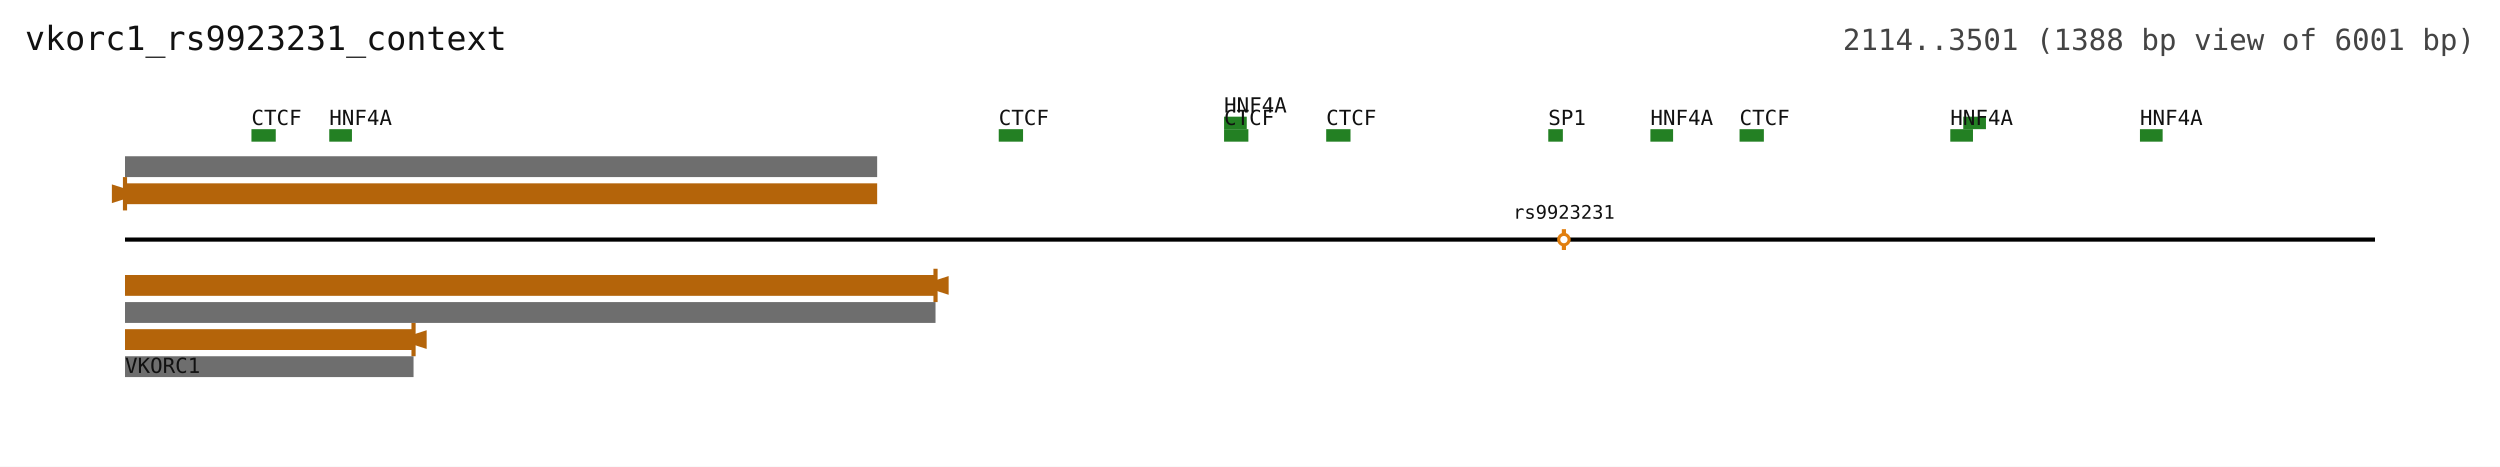
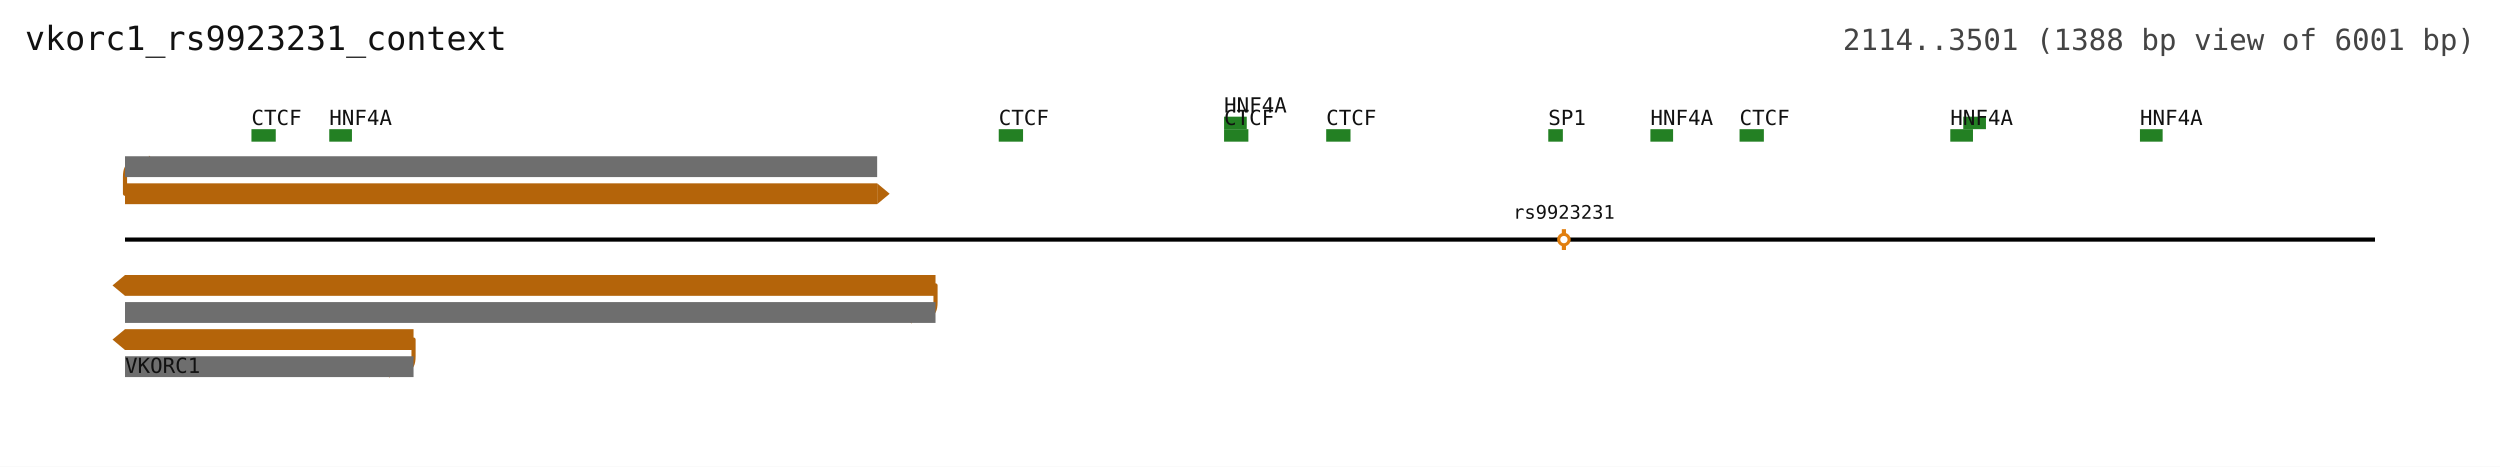
<svg xmlns="http://www.w3.org/2000/svg" height="224" viewBox="0 0 1200 224" width="1200">
  <rect fill="#ffffff" height="224" width="1200" x="0" y="0" />
  <line stroke="#000000" stroke-width="2" x1="60" x2="1140" y1="115" y2="115" />
  <rect fill="#b4640a" height="10" width="138.501" x="60" y="158" />
-   <line data-gentle-role="linear-transcription-start-tick" stroke="#b4640a" stroke-width="2" x1="198.501" x2="198.501" y1="155" y2="171" />
-   <path d="M190.801,163 L204.801,158.5 L204.801,167.5 z" data-gentle-role="linear-transcription-start-arrow" fill="#b4640a" stroke="none" />
+   <path d="M60,158 L54,163 L60,168 z" fill="#b4640a" />
+   <path d="M198.501,163 L198.501,171 Q198.501,176.85,195.421,176.85 L184.501,176.85" data-gentle-role="linear-transcription-start-tick" fill="none" stroke="#b4640a" stroke-linecap="round" stroke-linejoin="round" stroke-width="2" />
+   <path d="M182.541,176.85 L187.021,172.35 L187.021,181.35 z" data-gentle-role="linear-transcription-start-arrow" fill="#b4640a" stroke="none" />
  <rect fill="#6e6e6e" height="10" width="138.501" x="60" y="171" />
  <rect fill="#b4640a" height="10" width="361.037" x="60" y="88" />
-   <line data-gentle-role="linear-transcription-start-tick" stroke="#b4640a" stroke-width="2" x1="60" x2="60" y1="85" y2="101" />
-   <path d="M67.7,93 L53.7,88.5 L53.7,97.5 z" data-gentle-role="linear-transcription-start-arrow" fill="#b4640a" stroke="none" />
+   <path d="M421.037,88 L427.037,93 L421.037,98 z" fill="#b4640a" />
+   <path d="M60,93 L60,85 Q60,79.15,63.08,79.15 L74,79.15" data-gentle-role="linear-transcription-start-tick" fill="none" stroke="#b4640a" stroke-linecap="round" stroke-linejoin="round" stroke-width="2" />
+   <path d="M75.96,79.15 L71.48,74.65 L71.48,83.65 z" data-gentle-role="linear-transcription-start-arrow" fill="#b4640a" stroke="none" />
  <rect fill="#6e6e6e" height="10" width="361.037" x="60" y="75" />
  <rect fill="#b4640a" height="10" width="389.049" x="60" y="132" />
-   <line data-gentle-role="linear-transcription-start-tick" stroke="#b4640a" stroke-width="2" x1="449.049" x2="449.049" y1="129" y2="145" />
-   <path d="M441.349,137 L455.349,132.5 L455.349,141.5 z" data-gentle-role="linear-transcription-start-arrow" fill="#b4640a" stroke="none" />
+   <path d="M60,132 L54,137 L60,142 z" fill="#b4640a" />
+   <path d="M449.049,137 L449.049,145 Q449.049,150.85,445.969,150.85 L435.049,150.85" data-gentle-role="linear-transcription-start-tick" fill="none" stroke="#b4640a" stroke-linecap="round" stroke-linejoin="round" stroke-width="2" />
+   <path d="M433.089,150.85 L437.569,146.35 L437.569,155.35 z" data-gentle-role="linear-transcription-start-arrow" fill="#b4640a" stroke="none" />
  <rect fill="#6e6e6e" height="10" width="389.049" x="60" y="145" />
  <rect fill="#238023" height="6" width="11.671" x="120.692" y="62" />
  <rect fill="#238023" height="6" width="10.893" x="158.04" y="62" />
  <rect fill="#238023" height="6" width="11.671" x="479.395" y="62" />
  <rect fill="#238023" height="6" width="10.893" x="587.55" y="56" />
  <rect fill="#238023" height="6" width="11.671" x="587.55" y="62" />
  <rect fill="#238023" height="6" width="11.672" x="636.571" y="62" />
  <rect fill="#238023" height="6" width="7.003" x="743.17" y="62" />
  <line stroke="#e17f0f" stroke-width="2" x1="750.673" x2="750.673" y1="110" y2="120" />
  <circle cx="750.673" cy="115" fill="#ffffff" r="2.5" stroke="#e17f0f" stroke-width="1.5" />
  <rect fill="#238023" height="6" width="10.893" x="792.19" y="62" />
  <rect fill="#238023" height="6" width="11.671" x="834.986" y="62" />
  <rect fill="#238023" height="6" width="10.893" x="936.138" y="62" />
  <rect fill="#238023" height="6" width="10.893" x="942.363" y="56" />
  <rect fill="#238023" height="6" width="10.893" x="1027.176" y="62" />
  <text fill="#111111" font-family="monospace" font-size="10" text-anchor="start" x="60" y="179">
VKORC1
</text>
  <text fill="#111111" font-family="monospace" font-size="10" text-anchor="start" x="120.692" y="60">
CTCF
</text>
  <text fill="#111111" font-family="monospace" font-size="10" text-anchor="start" x="158.04" y="60">
HNF4A
</text>
  <text fill="#111111" font-family="monospace" font-size="10" text-anchor="start" x="479.395" y="60">
CTCF
</text>
  <text fill="#111111" font-family="monospace" font-size="10" text-anchor="start" x="587.55" y="54">
HNF4A
</text>
  <text fill="#111111" font-family="monospace" font-size="10" text-anchor="start" x="587.55" y="60">
CTCF
</text>
  <text fill="#111111" font-family="monospace" font-size="10" text-anchor="start" x="636.571" y="60">
CTCF
</text>
  <text fill="#111111" font-family="monospace" font-size="10" text-anchor="start" x="743.17" y="60">
SP1
</text>
  <text fill="#111111" font-family="monospace" font-size="9" text-anchor="middle" x="750.673" y="105">
rs9923231
</text>
  <text fill="#111111" font-family="monospace" font-size="10" text-anchor="start" x="792.19" y="60">
HNF4A
</text>
  <text fill="#111111" font-family="monospace" font-size="10" text-anchor="start" x="834.986" y="60">
CTCF
</text>
  <text fill="#111111" font-family="monospace" font-size="10" text-anchor="start" x="936.138" y="60">
HNF4A
</text>
  <text fill="#111111" font-family="monospace" font-size="10" text-anchor="start" x="1027.176" y="60">
HNF4A
</text>
  <text fill="#111111" font-family="monospace" font-size="16" x="12" y="24">
vkorc1_rs9923231_context
</text>
  <text fill="#444444" font-family="monospace" font-size="14" text-anchor="end" x="1188" y="24">
2114..3501 (1388 bp view of 6001 bp)
</text>
</svg>
